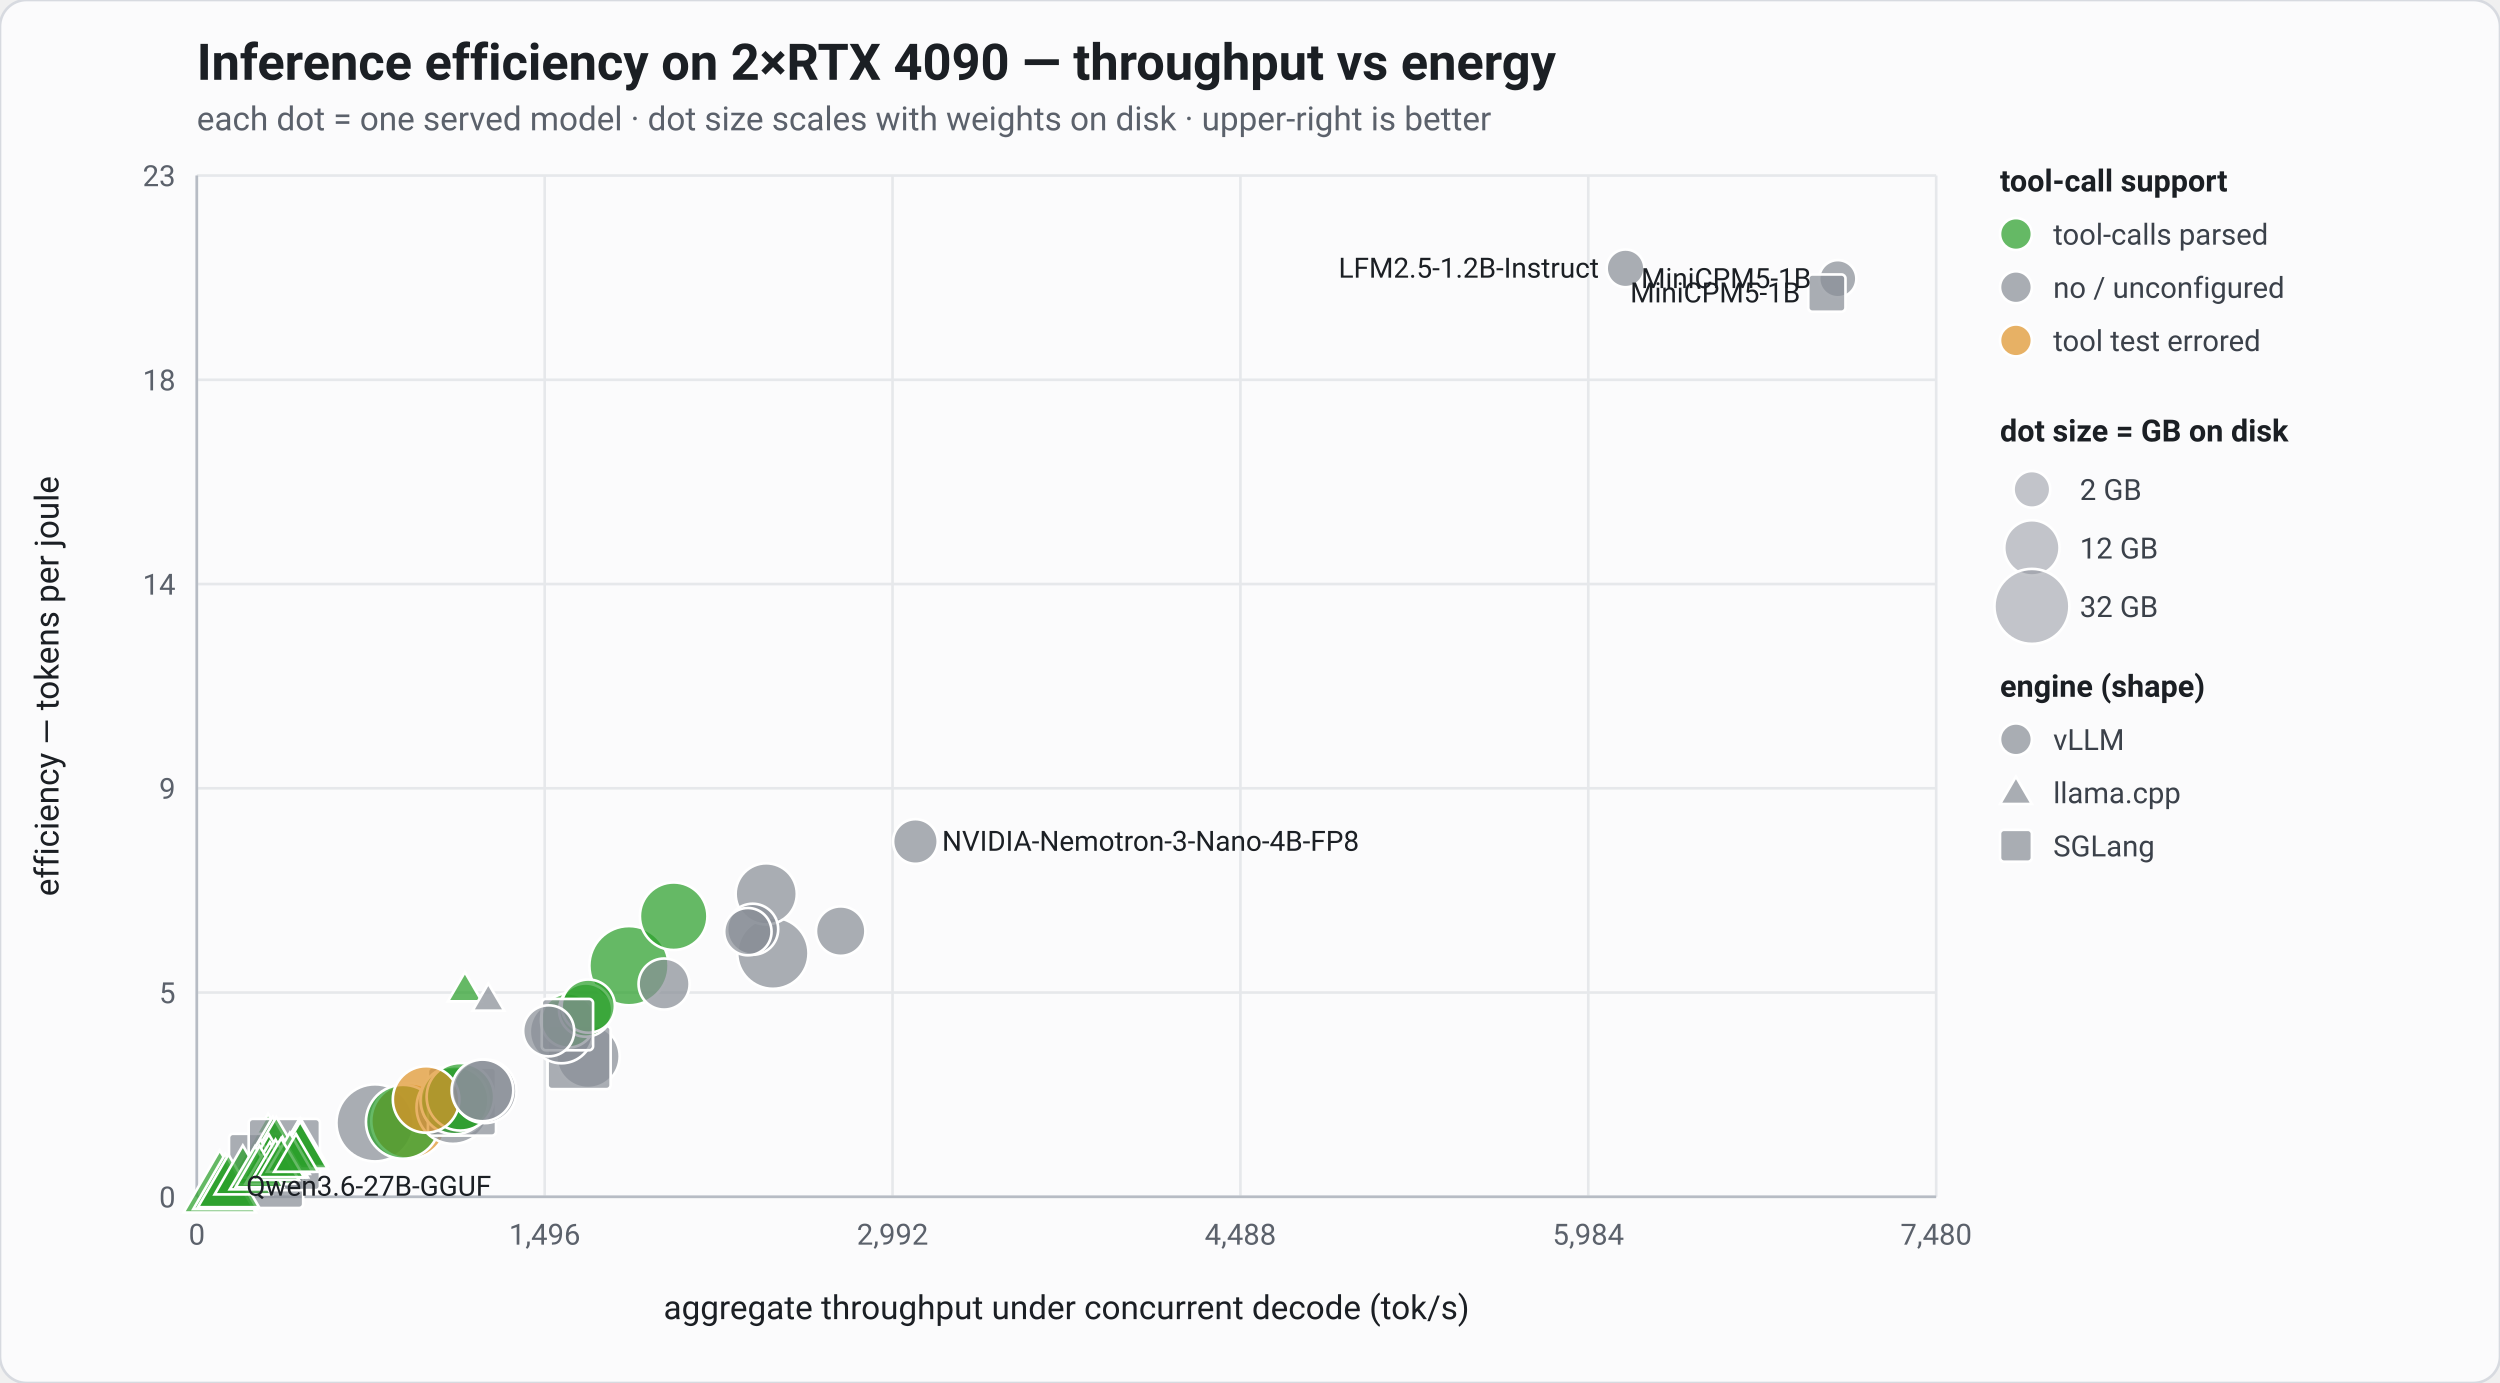
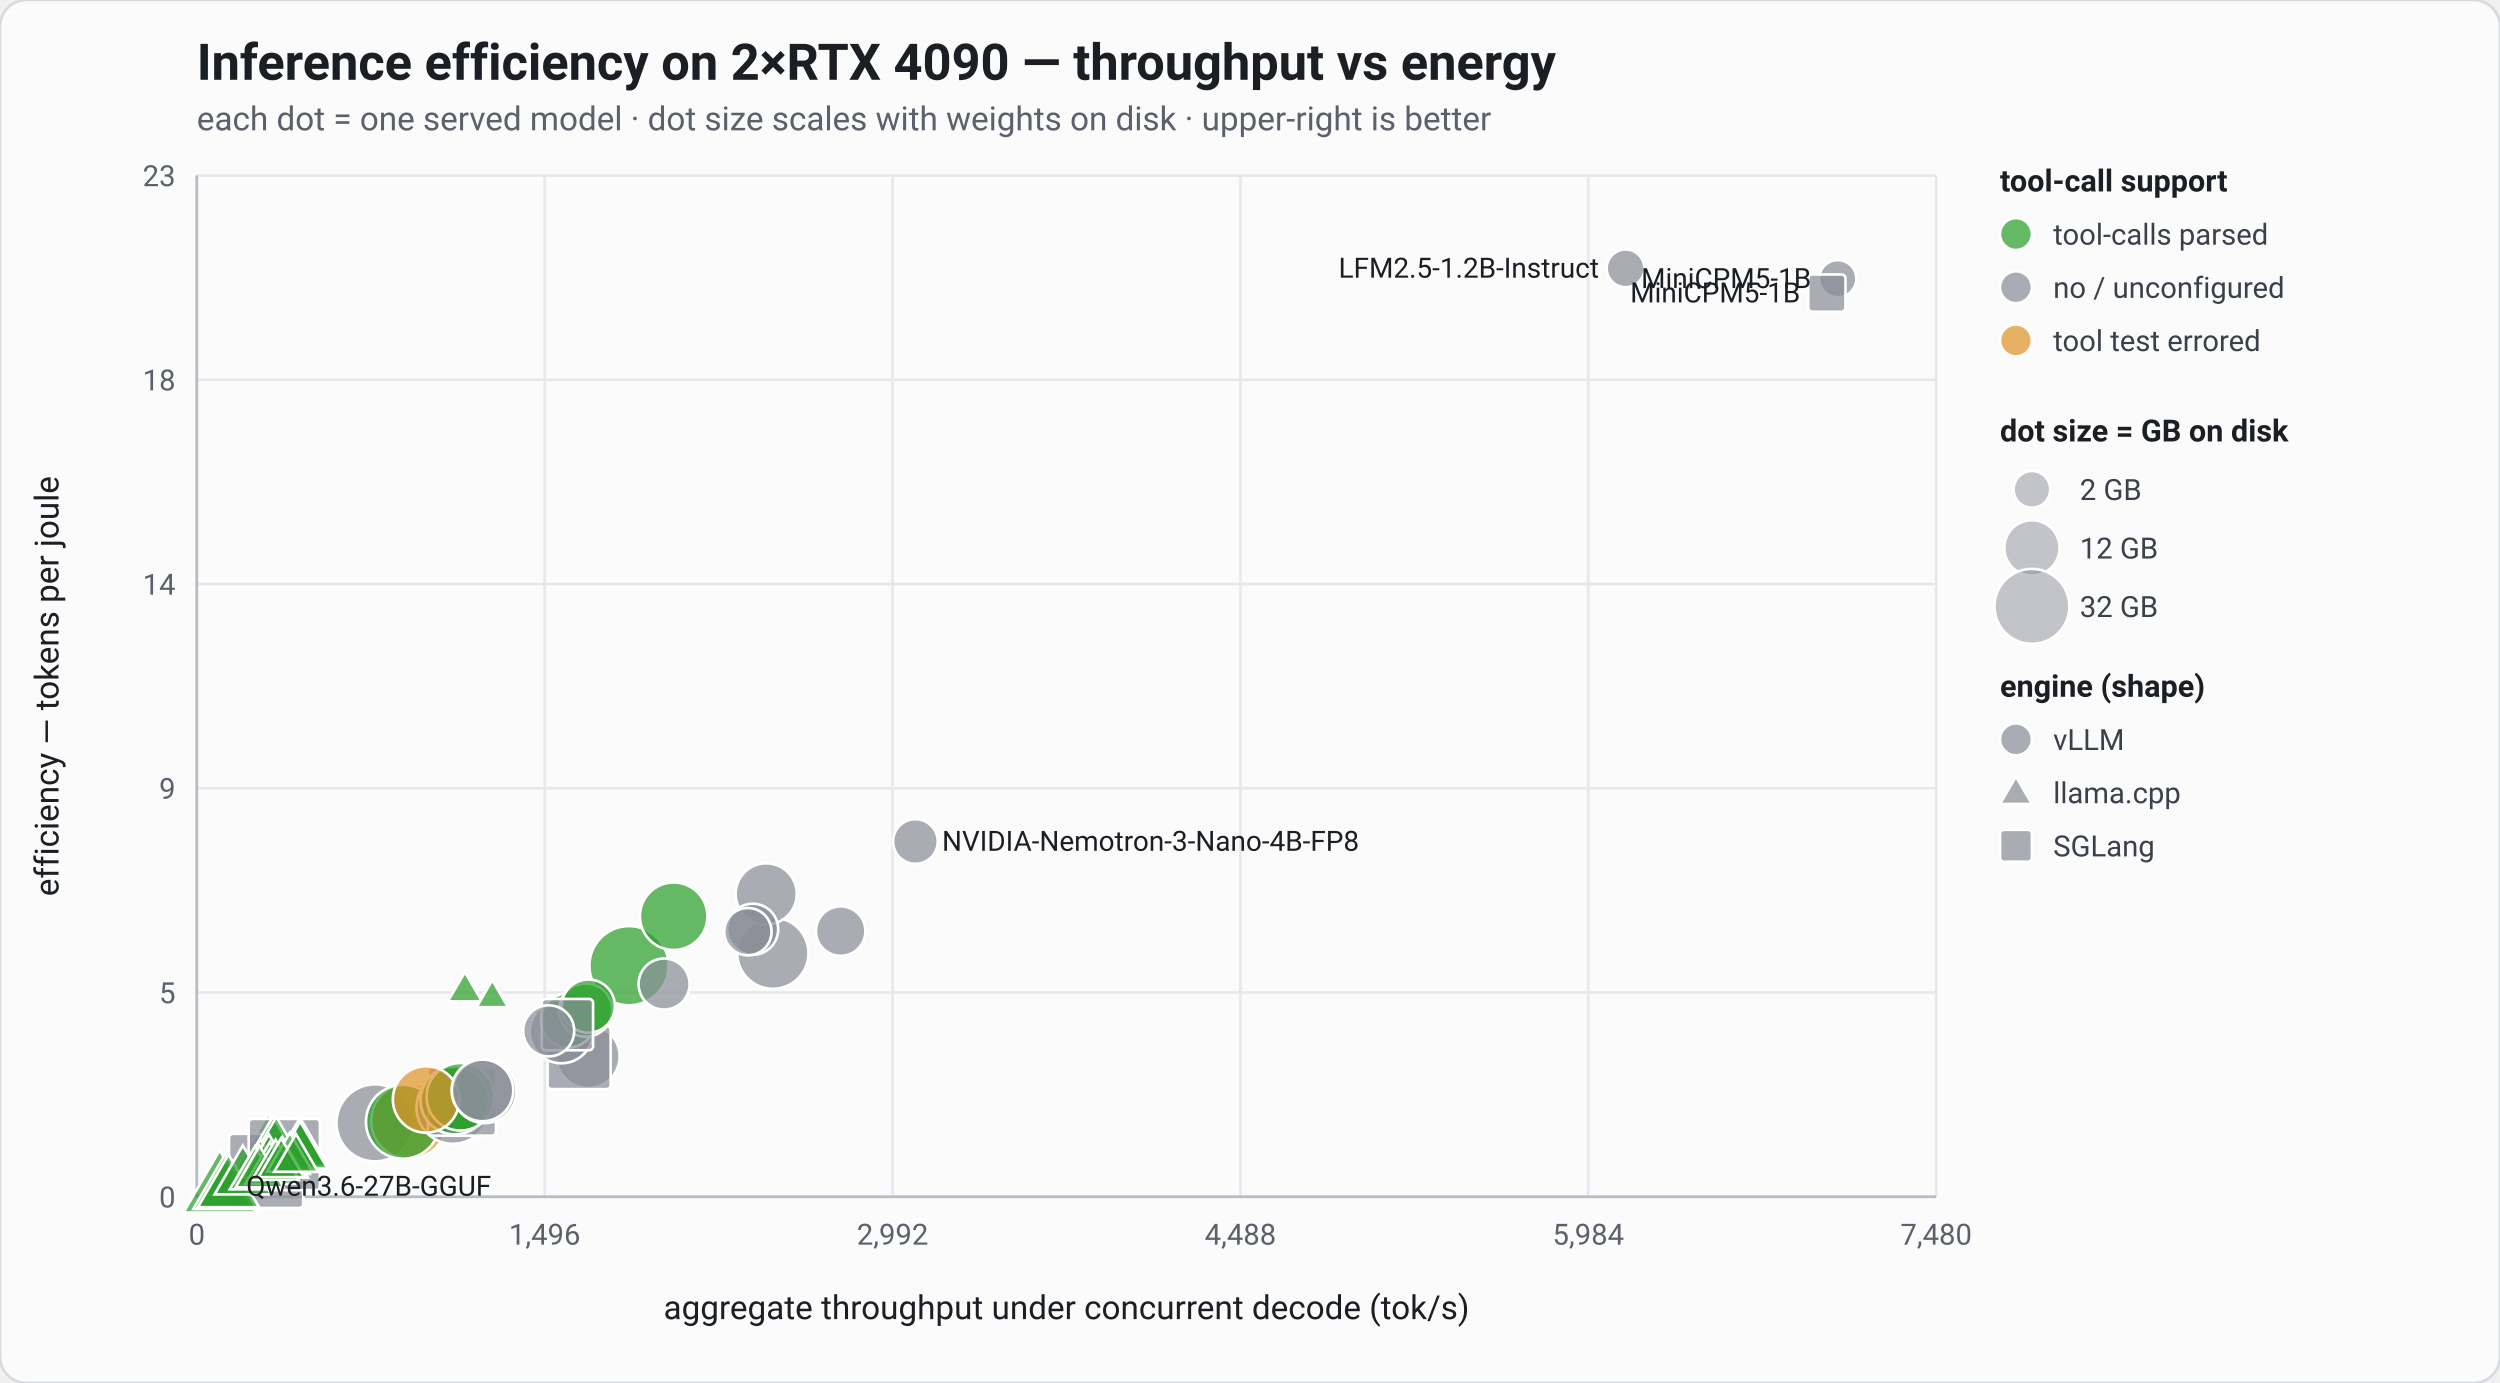
<svg xmlns="http://www.w3.org/2000/svg" width="940" height="520" viewBox="0 0 940 520" font-family="-apple-system,Segoe UI,Roboto,sans-serif">
  <rect x="0" y="0" width="940" height="520" rx="10" fill="#fbfbfc" stroke="#d7dae0" />
  <text x="74" y="30" font-size="19" font-weight="700" fill="#1b1f24">Inference efficiency on 2×RTX 4090 — throughput vs energy</text>
  <text x="74" y="49" font-size="12.5" fill="#5b616b">each dot = one served model · dot size scales with weights on disk · upper-right is better</text>
  <line x1="74.0" y1="66" x2="74.0" y2="450" stroke="#e6e8eb" />
  <text x="74.0" y="468" font-size="11" fill="#5b616b" text-anchor="middle">0</text>
  <line x1="74" y1="450.0" x2="728" y2="450.0" stroke="#e6e8eb" />
  <text x="66" y="454.0" font-size="11" fill="#5b616b" text-anchor="end">0</text>
  <line x1="204.8" y1="66" x2="204.8" y2="450" stroke="#e6e8eb" />
  <text x="204.8" y="468" font-size="11" fill="#5b616b" text-anchor="middle">1,496</text>
  <line x1="74" y1="373.2" x2="728" y2="373.2" stroke="#e6e8eb" />
  <text x="66" y="377.2" font-size="11" fill="#5b616b" text-anchor="end">5</text>
  <line x1="335.6" y1="66" x2="335.6" y2="450" stroke="#e6e8eb" />
  <text x="335.6" y="468" font-size="11" fill="#5b616b" text-anchor="middle">2,992</text>
  <line x1="74" y1="296.4" x2="728" y2="296.4" stroke="#e6e8eb" />
  <text x="66" y="300.4" font-size="11" fill="#5b616b" text-anchor="end">9</text>
  <line x1="466.4" y1="66" x2="466.4" y2="450" stroke="#e6e8eb" />
  <text x="466.4" y="468" font-size="11" fill="#5b616b" text-anchor="middle">4,488</text>
  <line x1="74" y1="219.6" x2="728" y2="219.6" stroke="#e6e8eb" />
  <text x="66" y="223.6" font-size="11" fill="#5b616b" text-anchor="end">14</text>
  <line x1="597.2" y1="66" x2="597.2" y2="450" stroke="#e6e8eb" />
  <text x="597.2" y="468" font-size="11" fill="#5b616b" text-anchor="middle">5,984</text>
  <line x1="74" y1="142.8" x2="728" y2="142.8" stroke="#e6e8eb" />
  <text x="66" y="146.8" font-size="11" fill="#5b616b" text-anchor="end">18</text>
  <line x1="728.0" y1="66" x2="728.0" y2="450" stroke="#e6e8eb" />
  <text x="728.0" y="468" font-size="11" fill="#5b616b" text-anchor="middle">7,480</text>
  <line x1="74" y1="66.0" x2="728" y2="66.0" stroke="#e6e8eb" />
  <text x="66" y="70.0" font-size="11" fill="#5b616b" text-anchor="end">23</text>
  <line x1="74" y1="450" x2="728" y2="450" stroke="#b7bcc4" />
  <line x1="74" y1="66" x2="74" y2="450" stroke="#b7bcc4" />
  <text x="401.0" y="496" font-size="12.5" fill="#1b1f24" text-anchor="middle">aggregate throughput under concurrent decode (tok/s)</text>
  <text x="22" y="258.0" font-size="12.5" fill="#1b1f24" text-anchor="middle" transform="rotate(-90 22 258.0)">efficiency — tokens per joule</text>
  <circle cx="236.5" cy="363.1" r="14.9" fill="#2ca02c" fill-opacity="0.72" stroke="#ffffff" stroke-width="1" />
  <polygon points="100.8,418.8 86.0,444.3 115.7,444.3" fill="#2ca02c" fill-opacity="0.72" stroke="#ffffff" stroke-width="1" />
  <circle cx="141.0" cy="422.2" r="14.5" fill="#8a8f98" fill-opacity="0.72" stroke="#ffffff" stroke-width="1" />
  <circle cx="153.8" cy="421.5" r="14.2" fill="#e0952b" fill-opacity="0.72" stroke="#ffffff" stroke-width="1" />
  <circle cx="151.5" cy="421.8" r="13.9" fill="#2ca02c" fill-opacity="0.72" stroke="#ffffff" stroke-width="1" />
  <rect x="86.1" y="426.3" width="27.9" height="27.9" rx="1.5" fill="#8a8f98" fill-opacity="0.72" stroke="#ffffff" stroke-width="1" />
  <circle cx="170.3" cy="416.4" r="13.7" fill="#8a8f98" fill-opacity="0.72" stroke="#ffffff" stroke-width="1" />
  <polygon points="82.6,432.5 69.0,455.9 96.2,455.9" fill="#2ca02c" fill-opacity="0.72" stroke="#ffffff" stroke-width="1" />
  <circle cx="290.6" cy="358.4" r="13.4" fill="#8a8f98" fill-opacity="0.72" stroke="#ffffff" stroke-width="1" />
  <rect x="93.5" y="420.7" width="26.8" height="26.8" rx="1.5" fill="#8a8f98" fill-opacity="0.72" stroke="#ffffff" stroke-width="1" />
  <polygon points="102.6,419.9 89.3,442.7 115.8,442.7" fill="#2ca02c" fill-opacity="0.72" stroke="#ffffff" stroke-width="1" />
  <circle cx="171.2" cy="414.2" r="12.8" fill="#2ca02c" fill-opacity="0.72" stroke="#ffffff" stroke-width="1" />
  <rect x="160.9" y="401.4" width="25.6" height="25.6" rx="1.5" fill="#8a8f98" fill-opacity="0.72" stroke="#ffffff" stroke-width="1" />
  <circle cx="170.9" cy="413.7" r="12.8" fill="#2ca02c" fill-opacity="0.72" stroke="#ffffff" stroke-width="1" />
  <circle cx="253.3" cy="344.5" r="12.7" fill="#2ca02c" fill-opacity="0.72" stroke="#ffffff" stroke-width="1" />
  <circle cx="173.1" cy="412.4" r="12.7" fill="#2ca02c" fill-opacity="0.72" stroke="#ffffff" stroke-width="1" />
  <polygon points="103.9,420.0 91.4,441.4 116.4,441.4" fill="#2ca02c" fill-opacity="0.72" stroke="#ffffff" stroke-width="1" />
  <circle cx="160.2" cy="413.4" r="12.5" fill="#e0952b" fill-opacity="0.72" stroke="#ffffff" stroke-width="1" />
  <polygon points="84.7,433.9 72.7,454.6 96.7,454.6" fill="#2ca02c" fill-opacity="0.72" stroke="#ffffff" stroke-width="1" />
  <circle cx="182.2" cy="410.3" r="12.0" fill="#8a8f98" fill-opacity="0.72" stroke="#ffffff" stroke-width="1" />
  <circle cx="221.1" cy="397.2" r="11.9" fill="#8a8f98" fill-opacity="0.72" stroke="#ffffff" stroke-width="1" />
  <rect x="205.9" y="385.8" width="23.7" height="23.7" rx="1.5" fill="#8a8f98" fill-opacity="0.72" stroke="#ffffff" stroke-width="1" />
  <circle cx="211.1" cy="387.9" r="11.9" fill="#8a8f98" fill-opacity="0.72" stroke="#ffffff" stroke-width="1" />
  <circle cx="181.4" cy="410.0" r="11.6" fill="#8a8f98" fill-opacity="0.72" stroke="#ffffff" stroke-width="1" />
  <circle cx="288.1" cy="336.1" r="11.5" fill="#8a8f98" fill-opacity="0.72" stroke="#ffffff" stroke-width="1" />
  <polygon points="85.9,434.1 74.4,453.9 97.4,453.9" fill="#2ca02c" fill-opacity="0.72" stroke="#ffffff" stroke-width="1" />
  <polygon points="91.3,430.7 80.7,449.1 102.0,449.1" fill="#2ca02c" fill-opacity="0.72" stroke="#ffffff" stroke-width="1" />
  <polygon points="112.9,420.4 102.5,438.3 123.3,438.3" fill="#2ca02c" fill-opacity="0.72" stroke="#ffffff" stroke-width="1" />
  <polygon points="112.4,421.0 102.1,438.7 122.7,438.7" fill="#2ca02c" fill-opacity="0.72" stroke="#ffffff" stroke-width="1" />
  <polygon points="112.9,421.7 102.6,439.4 123.2,439.4" fill="#2ca02c" fill-opacity="0.72" stroke="#ffffff" stroke-width="1" />
  <circle cx="213.6" cy="383.7" r="10.2" fill="#2ca02c" fill-opacity="0.72" stroke="#ffffff" stroke-width="1" />
  <circle cx="220.2" cy="379.8" r="10.0" fill="#2ca02c" fill-opacity="0.72" stroke="#ffffff" stroke-width="1" />
  <circle cx="221.2" cy="378.3" r="10.0" fill="#2ca02c" fill-opacity="0.72" stroke="#ffffff" stroke-width="1" />
  <polygon points="97.9,428.4 88.1,445.2 107.6,445.2" fill="#2ca02c" fill-opacity="0.72" stroke="#ffffff" stroke-width="1" />
  <circle cx="249.7" cy="370.0" r="9.6" fill="#8a8f98" fill-opacity="0.72" stroke="#ffffff" stroke-width="1" />
  <rect x="203.7" y="375.6" width="19.3" height="19.3" rx="1.5" fill="#8a8f98" fill-opacity="0.72" stroke="#ffffff" stroke-width="1" />
  <circle cx="206.3" cy="387.6" r="9.6" fill="#8a8f98" fill-opacity="0.72" stroke="#ffffff" stroke-width="1" />
  <circle cx="283.0" cy="349.4" r="9.6" fill="#8a8f98" fill-opacity="0.72" stroke="#ffffff" stroke-width="1" />
  <polygon points="101.1,426.5 91.6,442.8 110.6,442.8" fill="#2ca02c" fill-opacity="0.72" stroke="#ffffff" stroke-width="1" />
  <polygon points="95.9,431.0 86.4,447.2 105.3,447.2" fill="#2ca02c" fill-opacity="0.72" stroke="#ffffff" stroke-width="1" />
  <circle cx="316.1" cy="350.1" r="9.3" fill="#8a8f98" fill-opacity="0.72" stroke="#ffffff" stroke-width="1" />
  <polygon points="101.5,429.4 92.3,445.1 110.6,445.1" fill="#2ca02c" fill-opacity="0.72" stroke="#ffffff" stroke-width="1" />
  <polygon points="97.6,430.8 88.6,446.4 106.6,446.4" fill="#2ca02c" fill-opacity="0.72" stroke="#ffffff" stroke-width="1" />
  <circle cx="281.2" cy="350.3" r="8.9" fill="#8a8f98" fill-opacity="0.72" stroke="#ffffff" stroke-width="1" />
  <polygon points="106.2,427.5 97.3,442.7 115.0,442.7" fill="#2ca02c" fill-opacity="0.72" stroke="#ffffff" stroke-width="1" />
  <polygon points="103.6,428.5 94.7,443.7 112.4,443.7" fill="#2ca02c" fill-opacity="0.72" stroke="#ffffff" stroke-width="1" />
  <polygon points="109.0,425.9 100.4,440.6 117.5,440.6" fill="#2ca02c" fill-opacity="0.72" stroke="#ffffff" stroke-width="1" />
  <polygon points="105.7,428.0 97.2,442.6 114.3,442.6" fill="#2ca02c" fill-opacity="0.72" stroke="#ffffff" stroke-width="1" />
  <circle cx="344.2" cy="316.4" r="8.4" fill="#8a8f98" fill-opacity="0.72" stroke="#ffffff" stroke-width="1" />
  <polygon points="111.3,426.4 103.1,440.6 119.6,440.6" fill="#2ca02c" fill-opacity="0.72" stroke="#ffffff" stroke-width="1" />
  <circle cx="611.2" cy="100.9" r="7.1" fill="#8a8f98" fill-opacity="0.72" stroke="#ffffff" stroke-width="1" />
  <circle cx="691.0" cy="104.8" r="7.0" fill="#8a8f98" fill-opacity="0.72" stroke="#ffffff" stroke-width="1" />
  <rect x="679.9" y="103.2" width="14.0" height="14.0" rx="1.5" fill="#8a8f98" fill-opacity="0.72" stroke="#ffffff" stroke-width="1" />
  <polygon points="174.8,365.5 168.4,376.5 181.2,376.5" fill="#2ca02c" fill-opacity="0.72" stroke="#ffffff" stroke-width="1" />
-   <polygon points="183.6,369.8 177.7,380.0 189.6,380.0" fill="#8a8f98" fill-opacity="0.72" stroke="#ffffff" stroke-width="1" />
+   <polygon points="185.1,368.5 179.2,378.7 191.0,378.7" fill="#2ca02c" fill-opacity="0.72" stroke="#ffffff" stroke-width="1" />
  <text x="601.2" y="104.4" font-size="10.5" fill="#1b1f24" text-anchor="end">LFM2.5-1.2B-Instruct</text>
  <text x="681.0" y="108.3" font-size="10.5" fill="#1b1f24" text-anchor="end">MiniCPM5-1B</text>
  <text x="676.9" y="113.7" font-size="10.5" fill="#1b1f24" text-anchor="end">MiniCPM5-1B</text>
  <text x="354.2" y="319.9" font-size="10.5" fill="#1b1f24" text-anchor="start">NVIDIA-Nemotron-3-Nano-4B-FP8</text>
  <text x="92.6" y="449.6" font-size="10.5" fill="#1b1f24" text-anchor="start">Qwen3.6-27B-GGUF</text>
  <text x="752" y="72" font-size="11.5" font-weight="700" fill="#1b1f24">tool-call support</text>
  <circle cx="758" cy="88.0" r="6" fill="#2ca02c" fill-opacity="0.72" stroke="#ffffff" />
  <text x="772" y="92" font-size="11" fill="#3b414a">tool-calls parsed</text>
  <circle cx="758" cy="108.0" r="6" fill="#8a8f98" fill-opacity="0.72" stroke="#ffffff" />
  <text x="772" y="112" font-size="11" fill="#3b414a">no / unconfigured</text>
  <circle cx="758" cy="128.0" r="6" fill="#e0952b" fill-opacity="0.72" stroke="#ffffff" />
  <text x="772" y="132" font-size="11" fill="#3b414a">tool test errored</text>
  <text x="752" y="166" font-size="11.5" font-weight="700" fill="#1b1f24">dot size = GB on disk</text>
  <circle cx="764" cy="184.0" r="6.9" fill="#8a8f98" fill-opacity="0.5" stroke="#ffffff" />
  <text x="782" y="188" font-size="11" fill="#3b414a">2 GB</text>
  <circle cx="764" cy="206.0" r="10.4" fill="#8a8f98" fill-opacity="0.5" stroke="#ffffff" />
  <text x="782" y="210" font-size="11" fill="#3b414a">12 GB</text>
  <circle cx="764" cy="228.0" r="14.1" fill="#8a8f98" fill-opacity="0.5" stroke="#ffffff" />
  <text x="782" y="232" font-size="11" fill="#3b414a">32 GB</text>
  <text x="752" y="262" font-size="11.5" font-weight="700" fill="#1b1f24">engine (shape)</text>
  <circle cx="758.0" cy="278.0" r="6.0" fill="#8a8f98" fill-opacity="0.72" stroke="#ffffff" stroke-width="1" />
  <text x="772" y="282" font-size="11" fill="#3b414a">vLLM</text>
  <polygon points="758.0,292.0 752.0,302.3 764.0,302.3" fill="#8a8f98" fill-opacity="0.72" stroke="#ffffff" stroke-width="1" />
  <text x="772" y="302" font-size="11" fill="#3b414a">llama.cpp</text>
  <rect x="752.0" y="312.0" width="12.0" height="12.0" rx="1.5" fill="#8a8f98" fill-opacity="0.72" stroke="#ffffff" stroke-width="1" />
  <text x="772" y="322" font-size="11" fill="#3b414a">SGLang</text>
</svg>
